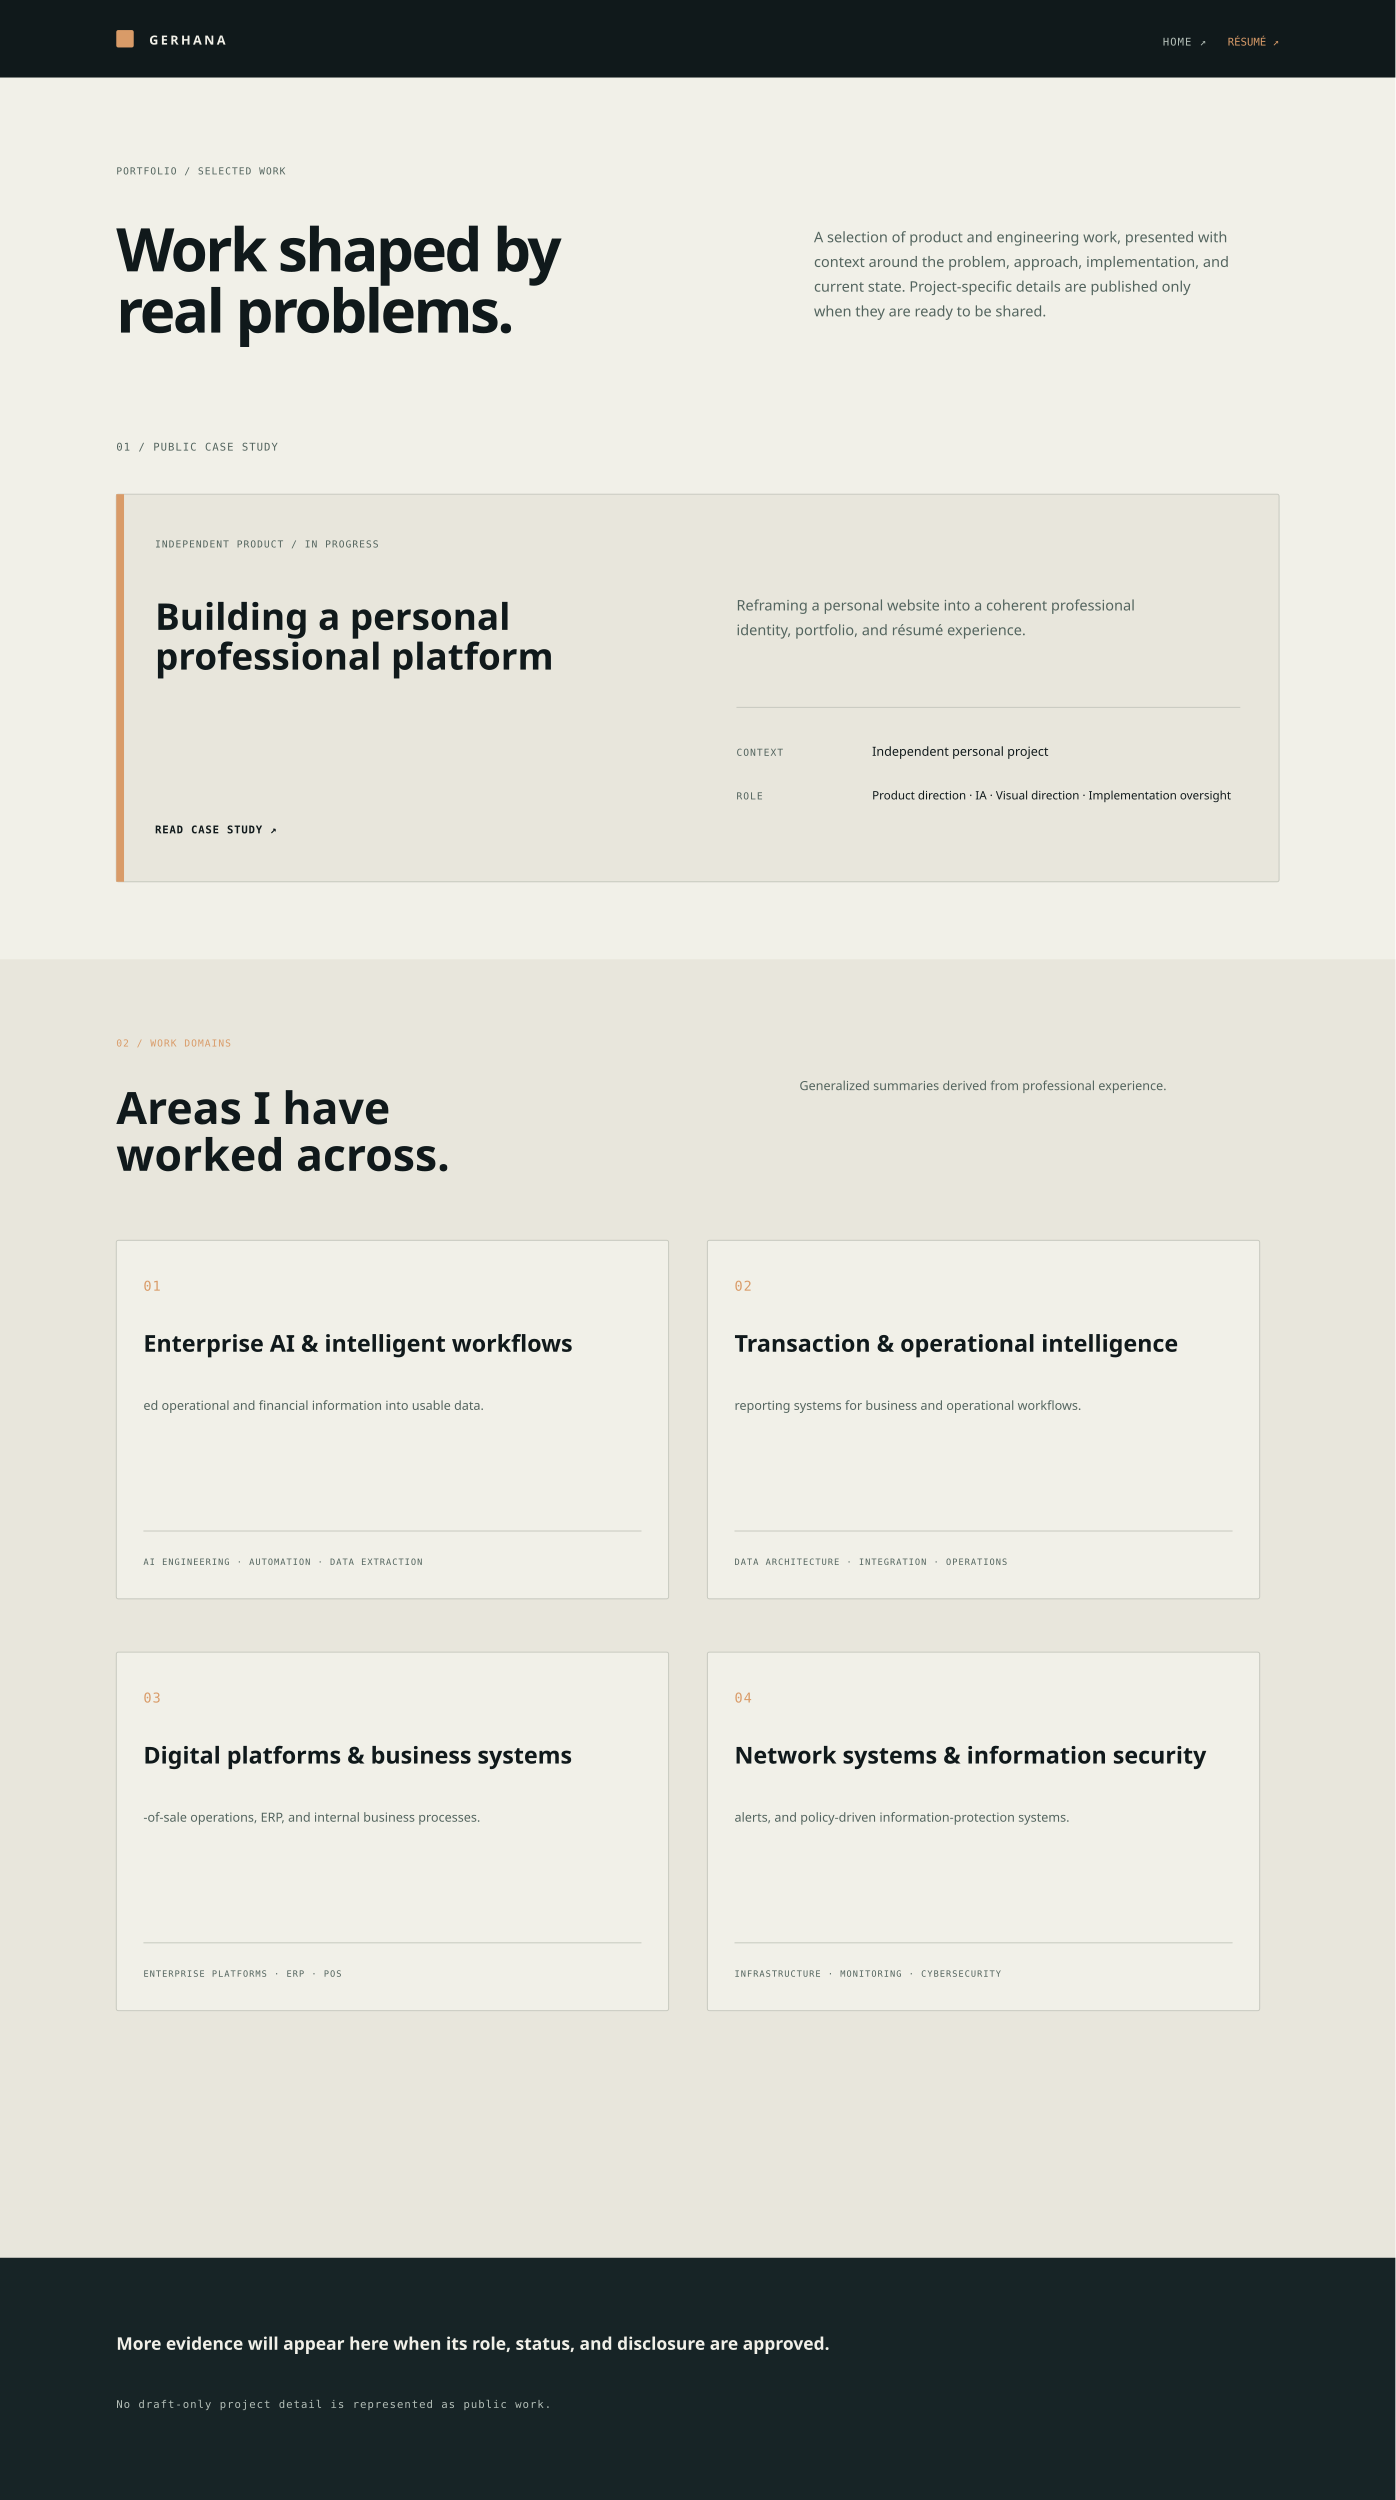
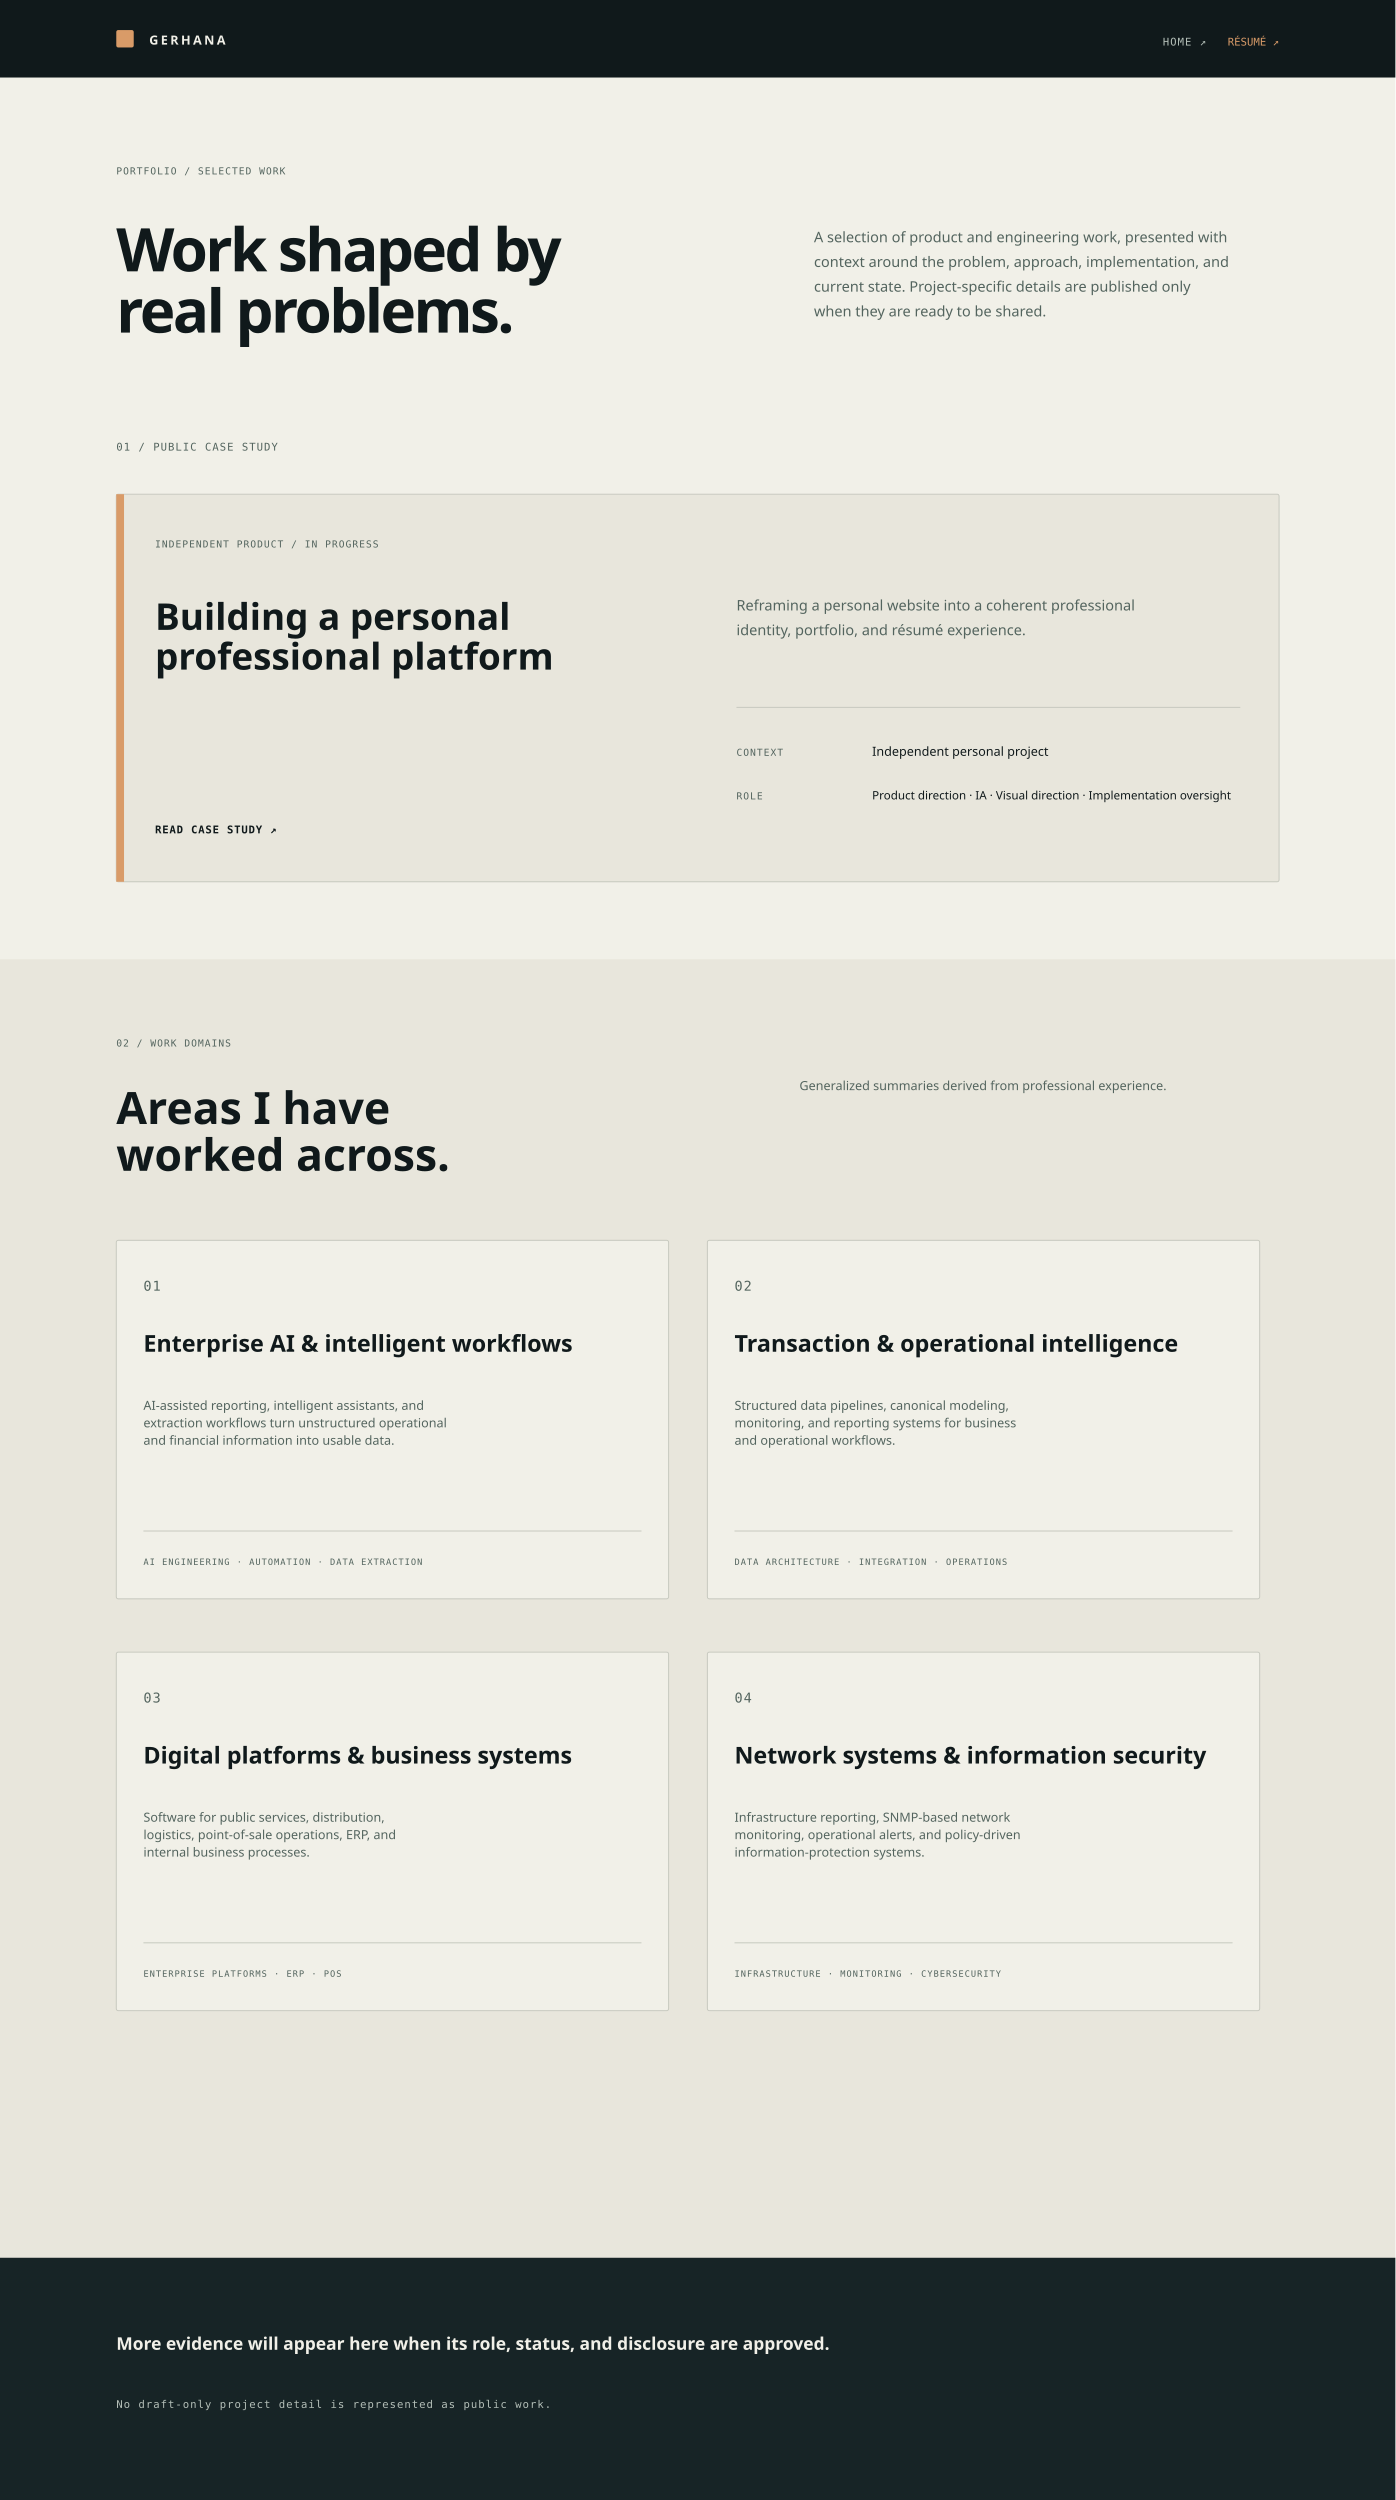
<svg xmlns="http://www.w3.org/2000/svg" width="1440" height="2580" viewBox="0 0 1440 2580" role="img" aria-labelledby="t d">
  <rect x="0" y="0" width="1440" height="2580" rx="0" fill="#F1F0E8" stroke="none" stroke-width="1" />
  <rect x="0" y="0" width="1440" height="80" rx="0" fill="#10191B" stroke="none" stroke-width="1" />
  <rect x="120" y="31" width="18" height="18" rx="2" fill="#D99B68" stroke="none" stroke-width="1" />
  <text x="154" y="46" font-family="Plus Jakarta Sans" font-size="13" font-weight="700" fill="#F1F0E8" text-anchor="start" letter-spacing="2.5">GERHANA</text>
  <text x="1200" y="47" font-family="ui-monospace, SFMono-Regular, monospace" font-size="11" font-weight="500" fill="#B4BFB8" text-anchor="start" letter-spacing="1">HOME ↗</text>
  <text x="1320" y="47" font-family="ui-monospace, monospace" font-size="11" font-weight="400" fill="#D99B68" text-anchor="end">RÉSUMÉ ↗</text>
  <text x="120" y="180" font-family="ui-monospace, SFMono-Regular, monospace" font-size="10" font-weight="500" fill="#53645E" text-anchor="start" letter-spacing="1">PORTFOLIO / SELECTED WORK</text>
  <text x="120" y="280" font-family="Manrope" font-size="62" font-weight="600" fill="#10191B" letter-spacing="-2.6">
    <tspan x="120" dy="0">Work shaped by</tspan>
    <tspan x="120" dy="63.24">real problems.</tspan>
  </text>
  <text x="840" y="250" font-family="Plus Jakarta Sans" font-size="15" font-weight="400" fill="#53645E">
    <tspan x="840" dy="0">A selection of product and engineering work, presented with</tspan>
    <tspan x="840" dy="25.5">context around the problem, approach, implementation, and</tspan>
    <tspan x="840" dy="25.5">current state. Project-specific details are published only</tspan>
    <tspan x="840" dy="25.5">when they are ready to be shared.</tspan>
  </text>
  <text x="120" y="465" font-family="ui-monospace, SFMono-Regular, monospace" font-size="11" font-weight="500" fill="#53645E" text-anchor="start" letter-spacing="1">01 / PUBLIC CASE STUDY</text>
  <rect x="120" y="510" width="1200" height="400" rx="2" fill="#E8E6DC" stroke="#C6C8BE" stroke-width="1" />
  <rect x="120" y="510" width="8" height="400" rx="0" fill="#D99B68" stroke="none" stroke-width="1" />
  <text x="160" y="565" font-family="ui-monospace, SFMono-Regular, monospace" font-size="10" font-weight="500" fill="#53645E" text-anchor="start" letter-spacing="1">INDEPENDENT PRODUCT / IN PROGRESS</text>
  <text x="160" y="650" font-family="Manrope" font-size="38" font-weight="600" fill="#10191B">
    <tspan x="160" dy="0">Building a personal</tspan>
    <tspan x="160" dy="41.04">professional platform</tspan>
  </text>
  <text x="760" y="630" font-family="Plus Jakarta Sans" font-size="15" font-weight="400" fill="#53645E">
    <tspan x="760" dy="0">Reframing a personal website into a coherent professional</tspan>
    <tspan x="760" dy="25.5">identity, portfolio, and résumé experience.</tspan>
  </text>
  <line x1="760" y1="730" x2="1280" y2="730" stroke="#C6C8BE" stroke-width="1" opacity="1" />
  <text x="760" y="780" font-family="ui-monospace, SFMono-Regular, monospace" font-size="10" font-weight="500" fill="#53645E" text-anchor="start" letter-spacing="1">CONTEXT</text>
  <text x="900" y="780" font-family="Plus Jakarta Sans" font-size="13" font-weight="400" fill="#10191B" text-anchor="start">Independent personal project</text>
  <text x="760" y="825" font-family="ui-monospace, SFMono-Regular, monospace" font-size="10" font-weight="500" fill="#53645E" text-anchor="start" letter-spacing="1">ROLE</text>
  <text x="900" y="825" font-family="Plus Jakarta Sans" font-size="12" font-weight="400" fill="#10191B" text-anchor="start">Product direction · IA · Visual direction · Implementation oversight</text>
  <text x="160" y="860" font-family="ui-monospace, monospace" font-size="11" font-weight="600" fill="#10191B" text-anchor="start" letter-spacing="0.8">READ CASE STUDY ↗</text>
  <rect x="0" y="990" width="1440" height="1340" rx="0" fill="#E8E6DC" stroke="none" stroke-width="1" />
-   <text x="120" y="1080" font-family="ui-monospace, SFMono-Regular, monospace" font-size="10" font-weight="500" fill="#D99B68" text-anchor="start" letter-spacing="1">02 / WORK DOMAINS</text>
+   <text x="120" y="1080" font-family="ui-monospace, SFMono-Regular, monospace" font-size="10" font-weight="500" fill="#53645E" text-anchor="start" letter-spacing="1">02 / WORK DOMAINS</text>
  <text x="120" y="1160" font-family="Manrope" font-size="46" font-weight="600" fill="#10191B">
    <tspan x="120" dy="0">Areas I have</tspan>
    <tspan x="120" dy="48.3">worked across.</tspan>
  </text>
  <text x="825" y="1125" font-family="Plus Jakarta Sans" font-size="13" font-weight="400" fill="#53645E" text-anchor="start">Generalized summaries derived from professional experience.</text>
  <rect x="120" y="1280" width="570" height="370" rx="2" fill="#F1F0E8" stroke="#C6C8BE" stroke-width="1" />
-   <text x="148" y="1332" font-family="ui-monospace, SFMono-Regular, monospace" font-size="14" font-weight="500" fill="#D99B68" text-anchor="start" letter-spacing="1">01</text>
+   <text x="148" y="1332" font-family="ui-monospace, SFMono-Regular, monospace" font-size="14" font-weight="500" fill="#53645E" text-anchor="start" letter-spacing="1">01</text>
  <text x="148" y="1395" font-family="Manrope" font-size="24" font-weight="600" fill="#10191B" text-anchor="start">Enterprise AI &amp; intelligent workflows</text>
  <text x="148" y="1455" font-family="Plus Jakarta Sans" font-size="13" font-weight="400" fill="#53645E">
-     <tspan x="148" dy="0">ed operational and financial information into usable data.</tspan>
+     <tspan x="148" dy="0">AI-assisted reporting, intelligent assistants, and</tspan>
+     <tspan x="148" dy="18">extraction workflows turn unstructured operational</tspan>
+     <tspan x="148" dy="18">and financial information into usable data.</tspan>
  </text>
  <line x1="148" y1="1580" x2="662" y2="1580" stroke="#C6C8BE" stroke-width="1" opacity="1" />
  <text x="148" y="1615" font-family="ui-monospace, SFMono-Regular, monospace" font-size="9" font-weight="500" fill="#53645E" text-anchor="start" letter-spacing="1">AI ENGINEERING · AUTOMATION · DATA EXTRACTION</text>
  <rect x="730" y="1280" width="570" height="370" rx="2" fill="#F1F0E8" stroke="#C6C8BE" stroke-width="1" />
-   <text x="758" y="1332" font-family="ui-monospace, SFMono-Regular, monospace" font-size="14" font-weight="500" fill="#D99B68" text-anchor="start" letter-spacing="1">02</text>
+   <text x="758" y="1332" font-family="ui-monospace, SFMono-Regular, monospace" font-size="14" font-weight="500" fill="#53645E" text-anchor="start" letter-spacing="1">02</text>
  <text x="758" y="1395" font-family="Manrope" font-size="24" font-weight="600" fill="#10191B" text-anchor="start">Transaction &amp; operational intelligence</text>
  <text x="758" y="1455" font-family="Plus Jakarta Sans" font-size="13" font-weight="400" fill="#53645E">
-     <tspan x="758" dy="0">reporting systems for business and operational workflows.</tspan>
+     <tspan x="758" dy="0">Structured data pipelines, canonical modeling,</tspan>
+     <tspan x="758" dy="18">monitoring, and reporting systems for business</tspan>
+     <tspan x="758" dy="18">and operational workflows.</tspan>
  </text>
  <line x1="758" y1="1580" x2="1272" y2="1580" stroke="#C6C8BE" stroke-width="1" opacity="1" />
  <text x="758" y="1615" font-family="ui-monospace, SFMono-Regular, monospace" font-size="9" font-weight="500" fill="#53645E" text-anchor="start" letter-spacing="1">DATA ARCHITECTURE · INTEGRATION · OPERATIONS</text>
  <rect x="120" y="1705" width="570" height="370" rx="2" fill="#F1F0E8" stroke="#C6C8BE" stroke-width="1" />
-   <text x="148" y="1757" font-family="ui-monospace, SFMono-Regular, monospace" font-size="14" font-weight="500" fill="#D99B68" text-anchor="start" letter-spacing="1">03</text>
+   <text x="148" y="1757" font-family="ui-monospace, SFMono-Regular, monospace" font-size="14" font-weight="500" fill="#53645E" text-anchor="start" letter-spacing="1">03</text>
  <text x="148" y="1820" font-family="Manrope" font-size="24" font-weight="600" fill="#10191B" text-anchor="start">Digital platforms &amp; business systems</text>
  <text x="148" y="1880" font-family="Plus Jakarta Sans" font-size="13" font-weight="400" fill="#53645E">
-     <tspan x="148" dy="0">-of-sale operations, ERP, and internal business processes.</tspan>
+     <tspan x="148" dy="0">Software for public services, distribution,</tspan>
+     <tspan x="148" dy="18">logistics, point-of-sale operations, ERP, and</tspan>
+     <tspan x="148" dy="18">internal business processes.</tspan>
  </text>
  <line x1="148" y1="2005" x2="662" y2="2005" stroke="#C6C8BE" stroke-width="1" opacity="1" />
  <text x="148" y="2040" font-family="ui-monospace, SFMono-Regular, monospace" font-size="9" font-weight="500" fill="#53645E" text-anchor="start" letter-spacing="1">ENTERPRISE PLATFORMS · ERP · POS</text>
  <rect x="730" y="1705" width="570" height="370" rx="2" fill="#F1F0E8" stroke="#C6C8BE" stroke-width="1" />
-   <text x="758" y="1757" font-family="ui-monospace, SFMono-Regular, monospace" font-size="14" font-weight="500" fill="#D99B68" text-anchor="start" letter-spacing="1">04</text>
+   <text x="758" y="1757" font-family="ui-monospace, SFMono-Regular, monospace" font-size="14" font-weight="500" fill="#53645E" text-anchor="start" letter-spacing="1">04</text>
  <text x="758" y="1820" font-family="Manrope" font-size="24" font-weight="600" fill="#10191B" text-anchor="start">Network systems &amp; information security</text>
  <text x="758" y="1880" font-family="Plus Jakarta Sans" font-size="13" font-weight="400" fill="#53645E">
-     <tspan x="758" dy="0">alerts, and policy-driven information-protection systems.</tspan>
+     <tspan x="758" dy="0">Infrastructure reporting, SNMP-based network</tspan>
+     <tspan x="758" dy="18">monitoring, operational alerts, and policy-driven</tspan>
+     <tspan x="758" dy="18">information-protection systems.</tspan>
  </text>
  <line x1="758" y1="2005" x2="1272" y2="2005" stroke="#C6C8BE" stroke-width="1" opacity="1" />
  <text x="758" y="2040" font-family="ui-monospace, SFMono-Regular, monospace" font-size="9" font-weight="500" fill="#53645E" text-anchor="start" letter-spacing="1">INFRASTRUCTURE · MONITORING · CYBERSECURITY</text>
  <rect x="0" y="2330" width="1440" height="250" rx="0" fill="#172426" stroke="none" stroke-width="1" />
  <text x="120" y="2425" font-family="Manrope" font-size="18" font-weight="600" fill="#F1F0E8" text-anchor="start">More evidence will appear here when its role, status, and disclosure are approved.</text>
  <text x="120" y="2485" font-family="ui-monospace, SFMono-Regular, monospace" font-size="11" font-weight="500" fill="#B4BFB8" text-anchor="start" letter-spacing="1">No draft-only project detail is represented as public work.</text>
</svg>
